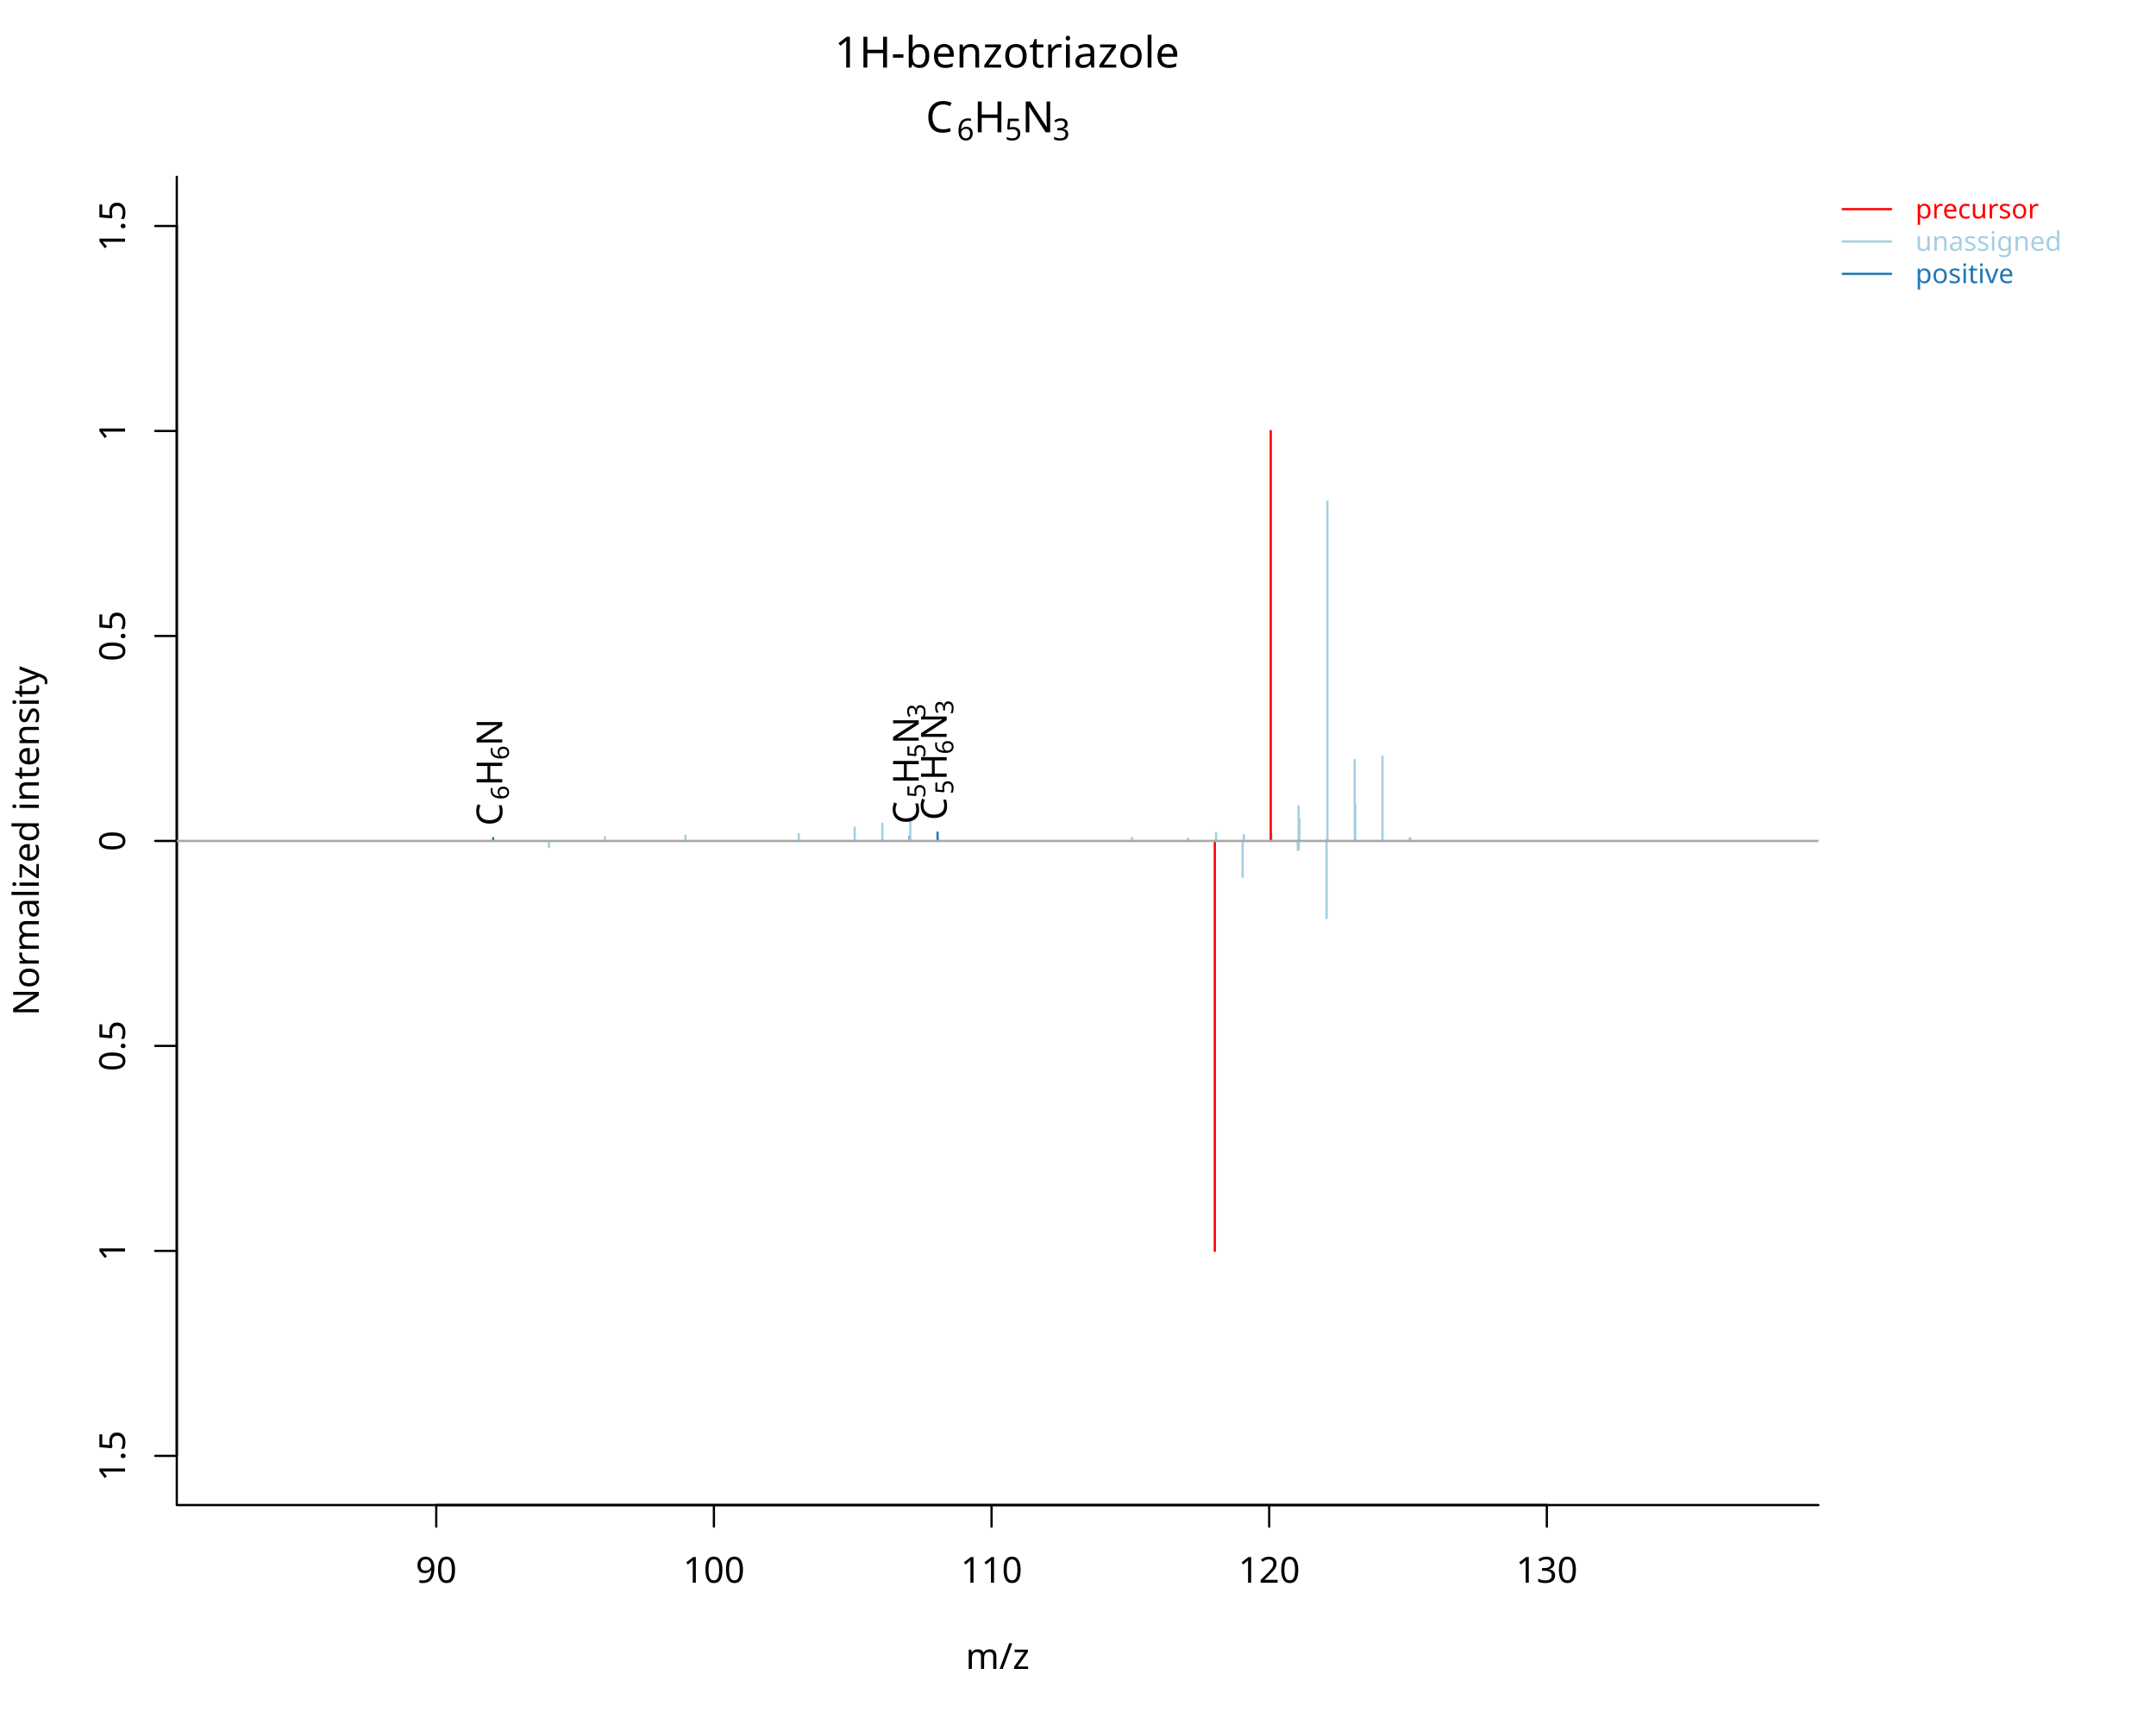
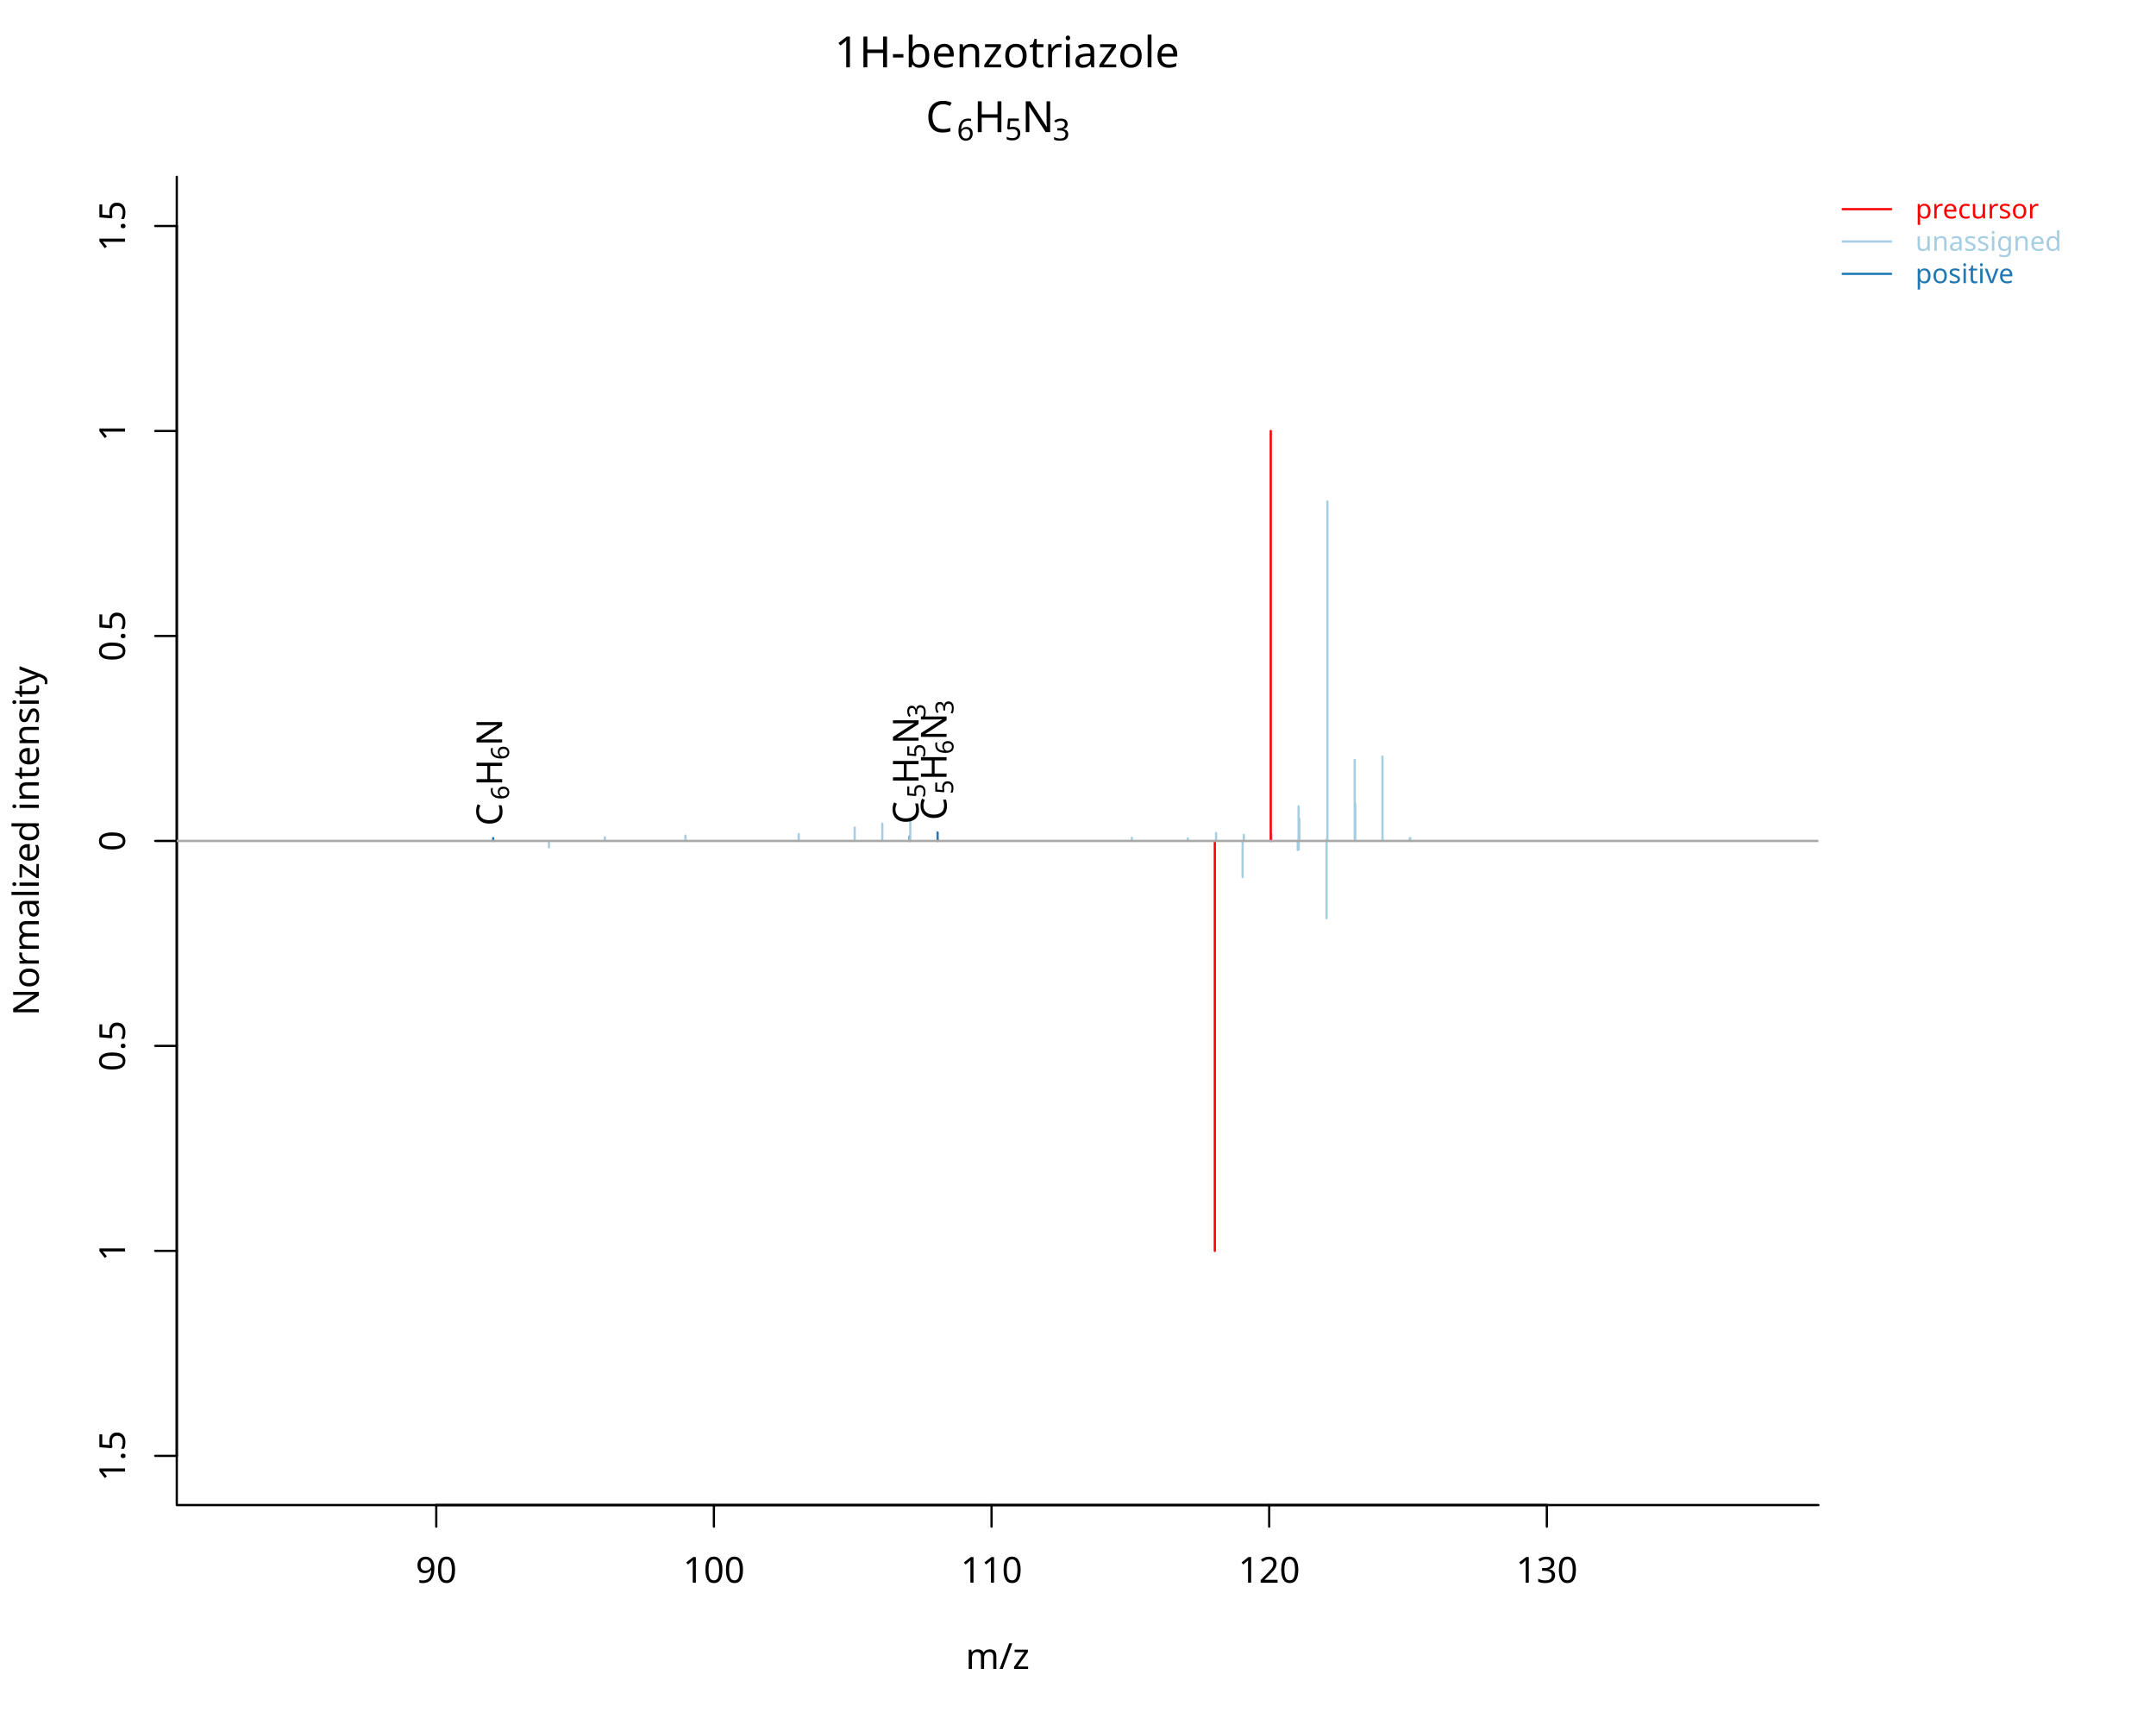
<svg xmlns="http://www.w3.org/2000/svg" class="svglite" data-engine-version="2.0" width="720.00pt" height="576.00pt" viewBox="0 0 720.00 576.00">
  <defs>
    <style type="text/css">
    .svglite line, .svglite polyline, .svglite polygon, .svglite path, .svglite rect, .svglite circle {
      fill: none;
      stroke: #000000;
      stroke-linecap: round;
      stroke-linejoin: round;
      stroke-miterlimit: 10.00;
    }
  </style>
  </defs>
  <rect width="100%" height="100%" style="stroke: none; fill: #FFFFFF;" />
  <defs>
    <clipPath id="cpMC4wMHw3MjAuMDB8MC4wMHw1NzYuMDA=">
      <rect x="0.00" y="0.00" width="720.00" height="576.00" />
    </clipPath>
  </defs>
  <g clip-path="url(#cpMC4wMHw3MjAuMDB8MC4wMHw1NzYuMDA=)">
    <line x1="145.69" y1="502.56" x2="516.57" y2="502.56" style="stroke-width: 0.75;" />
    <line x1="145.69" y1="502.56" x2="145.69" y2="509.76" style="stroke-width: 0.75;" />
    <line x1="238.41" y1="502.56" x2="238.41" y2="509.76" style="stroke-width: 0.75;" />
    <line x1="331.13" y1="502.56" x2="331.13" y2="509.76" style="stroke-width: 0.75;" />
    <line x1="423.85" y1="502.56" x2="423.85" y2="509.76" style="stroke-width: 0.75;" />
    <line x1="516.57" y1="502.56" x2="516.57" y2="509.76" style="stroke-width: 0.75;" />
    <text x="145.69" y="528.48" text-anchor="middle" style="font-size: 12.00px; font-family: sans;" textLength="13.35px" lengthAdjust="spacingAndGlyphs">90</text>
    <text x="238.41" y="528.48" text-anchor="middle" style="font-size: 12.00px; font-family: sans;" textLength="20.02px" lengthAdjust="spacingAndGlyphs">100</text>
    <text x="331.13" y="528.48" text-anchor="middle" style="font-size: 12.00px; font-family: sans;" textLength="20.02px" lengthAdjust="spacingAndGlyphs">110</text>
    <text x="423.85" y="528.48" text-anchor="middle" style="font-size: 12.00px; font-family: sans;" textLength="20.02px" lengthAdjust="spacingAndGlyphs">120</text>
    <text x="516.57" y="528.48" text-anchor="middle" style="font-size: 12.00px; font-family: sans;" textLength="20.02px" lengthAdjust="spacingAndGlyphs">130</text>
    <polyline points="59.04,59.04 59.04,502.56 607.26,502.56 " style="stroke-width: 0.75;" />
  </g>
  <defs>
    <clipPath id="cpMC4wMHw2MzcuNTB8MC4wMHw1NzYuMDA=">
      <rect x="0.00" y="0.00" width="637.50" height="576.00" />
    </clipPath>
  </defs>
  <g clip-path="url(#cpMC4wMHw2MzcuNTB8MC4wMHw1NzYuMDA=)">
-     <text x="278.72" y="22.55" style="font-size: 14.40px; font-family: sans;" textLength="108.87px" lengthAdjust="spacingAndGlyphs">1H-benzotriazole</text>
-     <text x="309.14" y="44.17" style="font-size: 14.40px; font-family: sans;" textLength="10.40px" lengthAdjust="spacingAndGlyphs">C</text>
-     <text x="319.54" y="46.83" style="font-size: 10.08px; font-family: sans;" textLength="5.61px" lengthAdjust="spacingAndGlyphs">6</text>
-     <text x="325.15" y="44.17" style="font-size: 14.40px; font-family: sans;" textLength="10.40px" lengthAdjust="spacingAndGlyphs">H</text>
-     <text x="335.55" y="46.83" style="font-size: 10.08px; font-family: sans;" textLength="5.61px" lengthAdjust="spacingAndGlyphs">5</text>
-     <text x="341.16" y="44.17" style="font-size: 14.40px; font-family: sans;" textLength="10.40px" lengthAdjust="spacingAndGlyphs">N</text>
-     <text x="351.56" y="46.83" style="font-size: 10.08px; font-family: sans;" textLength="5.61px" lengthAdjust="spacingAndGlyphs">3</text>
+     <text x="278.72" y="22.49" style="font-size: 14.40px; font-family: sans;" textLength="108.87px" lengthAdjust="spacingAndGlyphs">1H-benzotriazole</text>
+     <text x="309.14" y="44.11" style="font-size: 14.40px; font-family: sans;" textLength="10.40px" lengthAdjust="spacingAndGlyphs">C</text>
+     <text x="319.54" y="46.89" style="font-size: 10.08px; font-family: sans;" textLength="5.61px" lengthAdjust="spacingAndGlyphs">6</text>
+     <text x="325.15" y="44.11" style="font-size: 14.40px; font-family: sans;" textLength="10.40px" lengthAdjust="spacingAndGlyphs">H</text>
+     <text x="335.55" y="46.78" style="font-size: 10.08px; font-family: sans;" textLength="5.61px" lengthAdjust="spacingAndGlyphs">5</text>
+     <text x="341.16" y="44.11" style="font-size: 14.40px; font-family: sans;" textLength="10.40px" lengthAdjust="spacingAndGlyphs">N</text>
+     <text x="351.56" y="46.89" style="font-size: 10.08px; font-family: sans;" textLength="5.61px" lengthAdjust="spacingAndGlyphs">3</text>
    <text x="333.15" y="557.28" text-anchor="middle" style="font-size: 12.00px; font-family: sans;" textLength="19.34px" lengthAdjust="spacingAndGlyphs">m/z</text>
    <text transform="translate(12.96,280.80) rotate(-90)" text-anchor="middle" style="font-size: 12.00px; font-family: sans;" textLength="108.06px" lengthAdjust="spacingAndGlyphs">Normalized intensity</text>
  </g>
  <defs>
    <clipPath id="cpNTkuMDR8NjA3LjI2fDU5LjA0fDUwMi41Ng==">
      <rect x="59.04" y="59.04" width="548.22" height="443.52" />
    </clipPath>
  </defs>
  <g clip-path="url(#cpNTkuMDR8NjA3LjI2fDU5LjA0fDUwMi41Ng==)">
    <line x1="405.69" y1="280.80" x2="405.69" y2="417.69" style="stroke-width: 0.75; stroke: #FF0000;" />
    <line x1="443.01" y1="280.80" x2="443.01" y2="306.60" style="stroke-width: 0.75; stroke: #A6CEE3;" />
    <line x1="414.98" y1="280.80" x2="414.98" y2="292.85" style="stroke-width: 0.75; stroke: #A6CEE3;" />
    <line x1="433.39" y1="280.80" x2="433.39" y2="283.80" style="stroke-width: 0.75; stroke: #A6CEE3;" />
    <line x1="433.72" y1="280.80" x2="433.72" y2="283.65" style="stroke-width: 0.75; stroke: #A6CEE3;" />
    <line x1="183.33" y1="280.80" x2="183.33" y2="282.89" style="stroke-width: 0.75; stroke: #A6CEE3;" />
    <line x1="313.29" y1="280.80" x2="313.29" y2="280.36" style="stroke-width: 0.75; stroke: #A6CEE3;" />
    <line x1="442.96" y1="280.80" x2="442.96" y2="280.34" style="stroke-width: 0.75; stroke: #A6CEE3;" />
    <line x1="470.76" y1="280.80" x2="470.76" y2="280.01" style="stroke-width: 0.75; stroke: #A6CEE3;" />
    <line x1="396.68" y1="280.80" x2="396.68" y2="279.94" style="stroke-width: 0.75; stroke: #A6CEE3;" />
    <line x1="164.69" y1="280.80" x2="164.69" y2="279.86" style="stroke-width: 0.75; stroke: #1F78B4;" />
    <line x1="470.98" y1="280.80" x2="470.98" y2="279.82" style="stroke-width: 0.75; stroke: #A6CEE3;" />
    <line x1="377.99" y1="280.80" x2="377.99" y2="279.77" style="stroke-width: 0.75; stroke: #A6CEE3;" />
    <line x1="202.01" y1="280.80" x2="202.01" y2="279.57" style="stroke-width: 0.75; stroke: #A6CEE3;" />
    <line x1="303.77" y1="280.80" x2="303.77" y2="279.26" style="stroke-width: 0.75; stroke: #1F78B4;" />
    <line x1="228.91" y1="280.80" x2="228.91" y2="279.03" style="stroke-width: 0.75; stroke: #A6CEE3;" />
    <line x1="415.37" y1="280.80" x2="415.37" y2="278.79" style="stroke-width: 0.75; stroke: #A6CEE3;" />
    <line x1="424.60" y1="280.80" x2="424.60" y2="278.68" style="stroke-width: 0.75; stroke: #A6CEE3;" />
    <line x1="266.73" y1="280.80" x2="266.73" y2="278.51" style="stroke-width: 0.75; stroke: #A6CEE3;" />
    <line x1="406.11" y1="280.80" x2="406.11" y2="278.15" style="stroke-width: 0.75; stroke: #A6CEE3;" />
    <line x1="313.11" y1="280.80" x2="313.11" y2="277.99" style="stroke-width: 0.75; stroke: #1F78B4;" />
    <line x1="285.42" y1="280.80" x2="285.42" y2="276.31" style="stroke-width: 0.75; stroke: #A6CEE3;" />
    <line x1="294.65" y1="280.80" x2="294.65" y2="275.03" style="stroke-width: 0.75; stroke: #A6CEE3;" />
    <line x1="303.99" y1="280.80" x2="303.99" y2="274.50" style="stroke-width: 0.75; stroke: #A6CEE3;" />
    <line x1="433.94" y1="280.80" x2="433.94" y2="273.42" style="stroke-width: 0.75; stroke: #A6CEE3;" />
    <line x1="433.67" y1="280.80" x2="433.67" y2="269.25" style="stroke-width: 0.75; stroke: #A6CEE3;" />
    <line x1="452.59" y1="280.80" x2="452.59" y2="268.43" style="stroke-width: 0.75; stroke: #A6CEE3;" />
    <line x1="452.41" y1="280.80" x2="452.41" y2="253.75" style="stroke-width: 0.75; stroke: #A6CEE3;" />
    <line x1="461.69" y1="280.80" x2="461.69" y2="252.62" style="stroke-width: 0.75; stroke: #A6CEE3;" />
    <line x1="443.29" y1="280.80" x2="443.29" y2="167.47" style="stroke-width: 0.75; stroke: #A6CEE3;" />
    <line x1="424.37" y1="280.80" x2="424.37" y2="143.91" style="stroke-width: 0.75; stroke: #FF0000;" />
  </g>
  <g clip-path="url(#cpMC4wMHw3MjAuMDB8MC4wMHw1NzYuMDA=)">
    <line x1="59.04" y1="486.13" x2="59.04" y2="75.47" style="stroke-width: 0.75;" />
    <line x1="59.04" y1="486.13" x2="51.84" y2="486.13" style="stroke-width: 0.75;" />
    <line x1="59.04" y1="417.69" x2="51.84" y2="417.69" style="stroke-width: 0.75;" />
    <line x1="59.04" y1="349.24" x2="51.84" y2="349.24" style="stroke-width: 0.75;" />
    <line x1="59.04" y1="280.80" x2="51.84" y2="280.80" style="stroke-width: 0.75;" />
    <line x1="59.04" y1="212.36" x2="51.84" y2="212.36" style="stroke-width: 0.75;" />
    <line x1="59.04" y1="143.91" x2="51.84" y2="143.91" style="stroke-width: 0.75;" />
    <line x1="59.04" y1="75.47" x2="51.84" y2="75.47" style="stroke-width: 0.75;" />
    <text transform="translate(41.76,486.13) rotate(-90)" text-anchor="middle" style="font-size: 12.00px; font-family: sans;" textLength="16.68px" lengthAdjust="spacingAndGlyphs">1.5</text>
    <text transform="translate(41.76,417.69) rotate(-90)" text-anchor="middle" style="font-size: 12.00px; font-family: sans;" textLength="6.67px" lengthAdjust="spacingAndGlyphs">1</text>
    <text transform="translate(41.76,349.24) rotate(-90)" text-anchor="middle" style="font-size: 12.00px; font-family: sans;" textLength="16.68px" lengthAdjust="spacingAndGlyphs">0.5</text>
    <text transform="translate(41.76,280.80) rotate(-90)" text-anchor="middle" style="font-size: 12.00px; font-family: sans;" textLength="6.67px" lengthAdjust="spacingAndGlyphs">0</text>
    <text transform="translate(41.76,212.36) rotate(-90)" text-anchor="middle" style="font-size: 12.00px; font-family: sans;" textLength="16.68px" lengthAdjust="spacingAndGlyphs">0.5</text>
    <text transform="translate(41.76,143.91) rotate(-90)" text-anchor="middle" style="font-size: 12.00px; font-family: sans;" textLength="6.67px" lengthAdjust="spacingAndGlyphs">1</text>
    <text transform="translate(41.76,75.47) rotate(-90)" text-anchor="middle" style="font-size: 12.00px; font-family: sans;" textLength="16.68px" lengthAdjust="spacingAndGlyphs">1.5</text>
  </g>
  <g clip-path="url(#cpNTkuMDR8NjA3LjI2fDU5LjA0fDUwMi41Ng==)">
    <line x1="59.04" y1="280.80" x2="607.26" y2="280.80" style="stroke-width: 0.75; stroke: #A9A9A9;" />
-     <text transform="translate(167.73,275.75) rotate(-90)" style="font-size: 12.00px; font-family: sans;" textLength="8.67px" lengthAdjust="spacingAndGlyphs">C</text>
-     <text transform="translate(169.95,267.08) rotate(-90)" style="font-size: 8.40px; font-family: sans;" textLength="4.67px" lengthAdjust="spacingAndGlyphs">6</text>
-     <text transform="translate(167.73,262.41) rotate(-90)" style="font-size: 12.00px; font-family: sans;" textLength="8.67px" lengthAdjust="spacingAndGlyphs">H</text>
-     <text transform="translate(169.95,253.74) rotate(-90)" style="font-size: 8.40px; font-family: sans;" textLength="4.67px" lengthAdjust="spacingAndGlyphs">6</text>
-     <text transform="translate(167.73,249.07) rotate(-90)" style="font-size: 12.00px; font-family: sans;" textLength="8.67px" lengthAdjust="spacingAndGlyphs">N</text>
-     <text transform="translate(306.81,275.15) rotate(-90)" style="font-size: 12.00px; font-family: sans;" textLength="8.67px" lengthAdjust="spacingAndGlyphs">C</text>
-     <text transform="translate(309.03,266.48) rotate(-90)" style="font-size: 8.40px; font-family: sans;" textLength="4.67px" lengthAdjust="spacingAndGlyphs">5</text>
-     <text transform="translate(306.81,261.81) rotate(-90)" style="font-size: 12.00px; font-family: sans;" textLength="8.67px" lengthAdjust="spacingAndGlyphs">H</text>
-     <text transform="translate(309.03,253.14) rotate(-90)" style="font-size: 8.40px; font-family: sans;" textLength="4.67px" lengthAdjust="spacingAndGlyphs">5</text>
-     <text transform="translate(306.81,248.47) rotate(-90)" style="font-size: 12.00px; font-family: sans;" textLength="8.67px" lengthAdjust="spacingAndGlyphs">N</text>
-     <text transform="translate(309.03,239.80) rotate(-90)" style="font-size: 8.40px; font-family: sans;" textLength="4.67px" lengthAdjust="spacingAndGlyphs">3</text>
-     <text transform="translate(316.15,273.88) rotate(-90)" style="font-size: 12.00px; font-family: sans;" textLength="8.67px" lengthAdjust="spacingAndGlyphs">C</text>
-     <text transform="translate(318.37,265.21) rotate(-90)" style="font-size: 8.40px; font-family: sans;" textLength="4.67px" lengthAdjust="spacingAndGlyphs">5</text>
-     <text transform="translate(316.15,260.54) rotate(-90)" style="font-size: 12.00px; font-family: sans;" textLength="8.67px" lengthAdjust="spacingAndGlyphs">H</text>
-     <text transform="translate(318.37,251.87) rotate(-90)" style="font-size: 8.40px; font-family: sans;" textLength="4.67px" lengthAdjust="spacingAndGlyphs">6</text>
-     <text transform="translate(316.15,247.20) rotate(-90)" style="font-size: 12.00px; font-family: sans;" textLength="8.67px" lengthAdjust="spacingAndGlyphs">N</text>
-     <text transform="translate(318.37,238.53) rotate(-90)" style="font-size: 8.40px; font-family: sans;" textLength="4.67px" lengthAdjust="spacingAndGlyphs">3</text>
+     <text transform="translate(167.69,275.75) rotate(-90)" style="font-size: 12.00px; font-family: sans;" textLength="8.67px" lengthAdjust="spacingAndGlyphs">C</text>
+     <text transform="translate(170.00,267.08) rotate(-90)" style="font-size: 8.40px; font-family: sans;" textLength="4.67px" lengthAdjust="spacingAndGlyphs">6</text>
+     <text transform="translate(167.69,262.41) rotate(-90)" style="font-size: 12.00px; font-family: sans;" textLength="8.67px" lengthAdjust="spacingAndGlyphs">H</text>
+     <text transform="translate(170.00,253.74) rotate(-90)" style="font-size: 8.40px; font-family: sans;" textLength="4.67px" lengthAdjust="spacingAndGlyphs">6</text>
+     <text transform="translate(167.69,249.07) rotate(-90)" style="font-size: 12.00px; font-family: sans;" textLength="8.67px" lengthAdjust="spacingAndGlyphs">N</text>
+     <text transform="translate(306.76,275.15) rotate(-90)" style="font-size: 12.00px; font-family: sans;" textLength="8.67px" lengthAdjust="spacingAndGlyphs">C</text>
+     <text transform="translate(308.99,266.48) rotate(-90)" style="font-size: 8.40px; font-family: sans;" textLength="4.67px" lengthAdjust="spacingAndGlyphs">5</text>
+     <text transform="translate(306.76,261.81) rotate(-90)" style="font-size: 12.00px; font-family: sans;" textLength="8.67px" lengthAdjust="spacingAndGlyphs">H</text>
+     <text transform="translate(308.99,253.14) rotate(-90)" style="font-size: 8.40px; font-family: sans;" textLength="4.67px" lengthAdjust="spacingAndGlyphs">5</text>
+     <text transform="translate(306.76,248.47) rotate(-90)" style="font-size: 12.00px; font-family: sans;" textLength="8.67px" lengthAdjust="spacingAndGlyphs">N</text>
+     <text transform="translate(309.07,239.80) rotate(-90)" style="font-size: 8.40px; font-family: sans;" textLength="4.67px" lengthAdjust="spacingAndGlyphs">3</text>
+     <text transform="translate(316.11,273.88) rotate(-90)" style="font-size: 12.00px; font-family: sans;" textLength="8.67px" lengthAdjust="spacingAndGlyphs">C</text>
+     <text transform="translate(318.33,265.21) rotate(-90)" style="font-size: 8.40px; font-family: sans;" textLength="4.67px" lengthAdjust="spacingAndGlyphs">5</text>
+     <text transform="translate(316.11,260.54) rotate(-90)" style="font-size: 12.00px; font-family: sans;" textLength="8.67px" lengthAdjust="spacingAndGlyphs">H</text>
+     <text transform="translate(318.42,251.87) rotate(-90)" style="font-size: 8.40px; font-family: sans;" textLength="4.67px" lengthAdjust="spacingAndGlyphs">6</text>
+     <text transform="translate(316.11,247.20) rotate(-90)" style="font-size: 12.00px; font-family: sans;" textLength="8.67px" lengthAdjust="spacingAndGlyphs">N</text>
+     <text transform="translate(318.42,238.53) rotate(-90)" style="font-size: 8.40px; font-family: sans;" textLength="4.67px" lengthAdjust="spacingAndGlyphs">3</text>
  </g>
  <g clip-path="url(#cpMC4wMHw3MjAuMDB8MC4wMHw1NzYuMDA=)">
    <line x1="615.36" y1="69.84" x2="631.56" y2="69.84" style="stroke-width: 0.75; stroke: #FF0000;" />
    <line x1="615.36" y1="80.64" x2="631.56" y2="80.64" style="stroke-width: 0.75; stroke: #A6CEE3;" />
    <line x1="615.36" y1="91.44" x2="631.56" y2="91.44" style="stroke-width: 0.75; stroke: #1F78B4;" />
    <text x="639.66" y="72.94" style="font-size: 9.00px; fill: #FF0000; font-family: sans;" textLength="38.02px" lengthAdjust="spacingAndGlyphs">precursor</text>
    <text x="639.66" y="83.74" style="font-size: 9.00px; fill: #A6CEE3; font-family: sans;" textLength="46.05px" lengthAdjust="spacingAndGlyphs">unassigned</text>
    <text x="639.66" y="94.54" style="font-size: 9.00px; fill: #1F78B4; font-family: sans;" textLength="30.52px" lengthAdjust="spacingAndGlyphs">positive</text>
  </g>
</svg>
